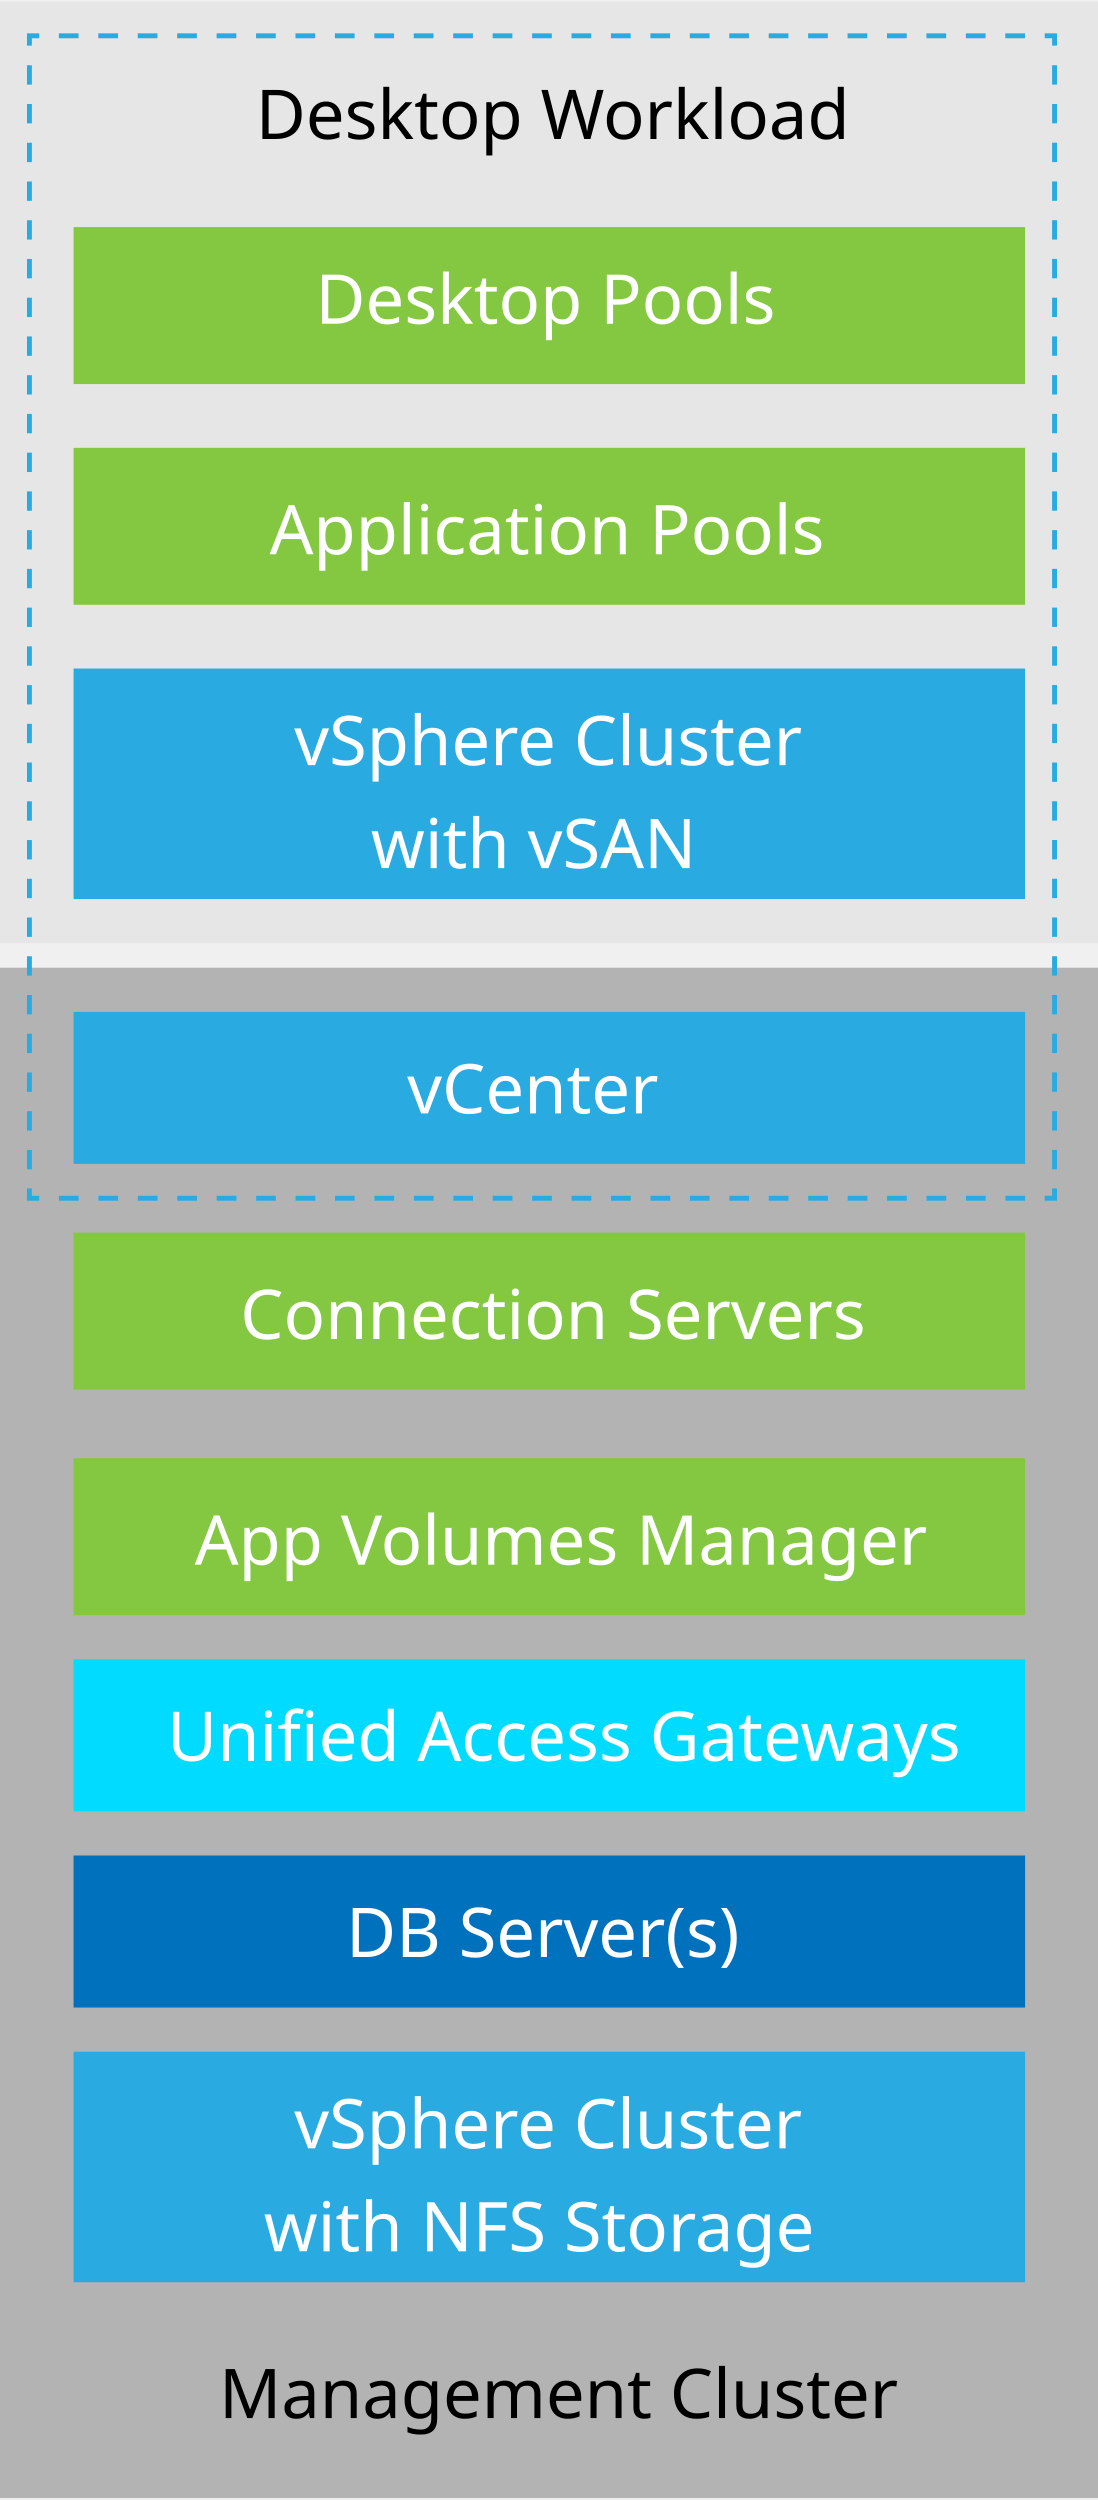
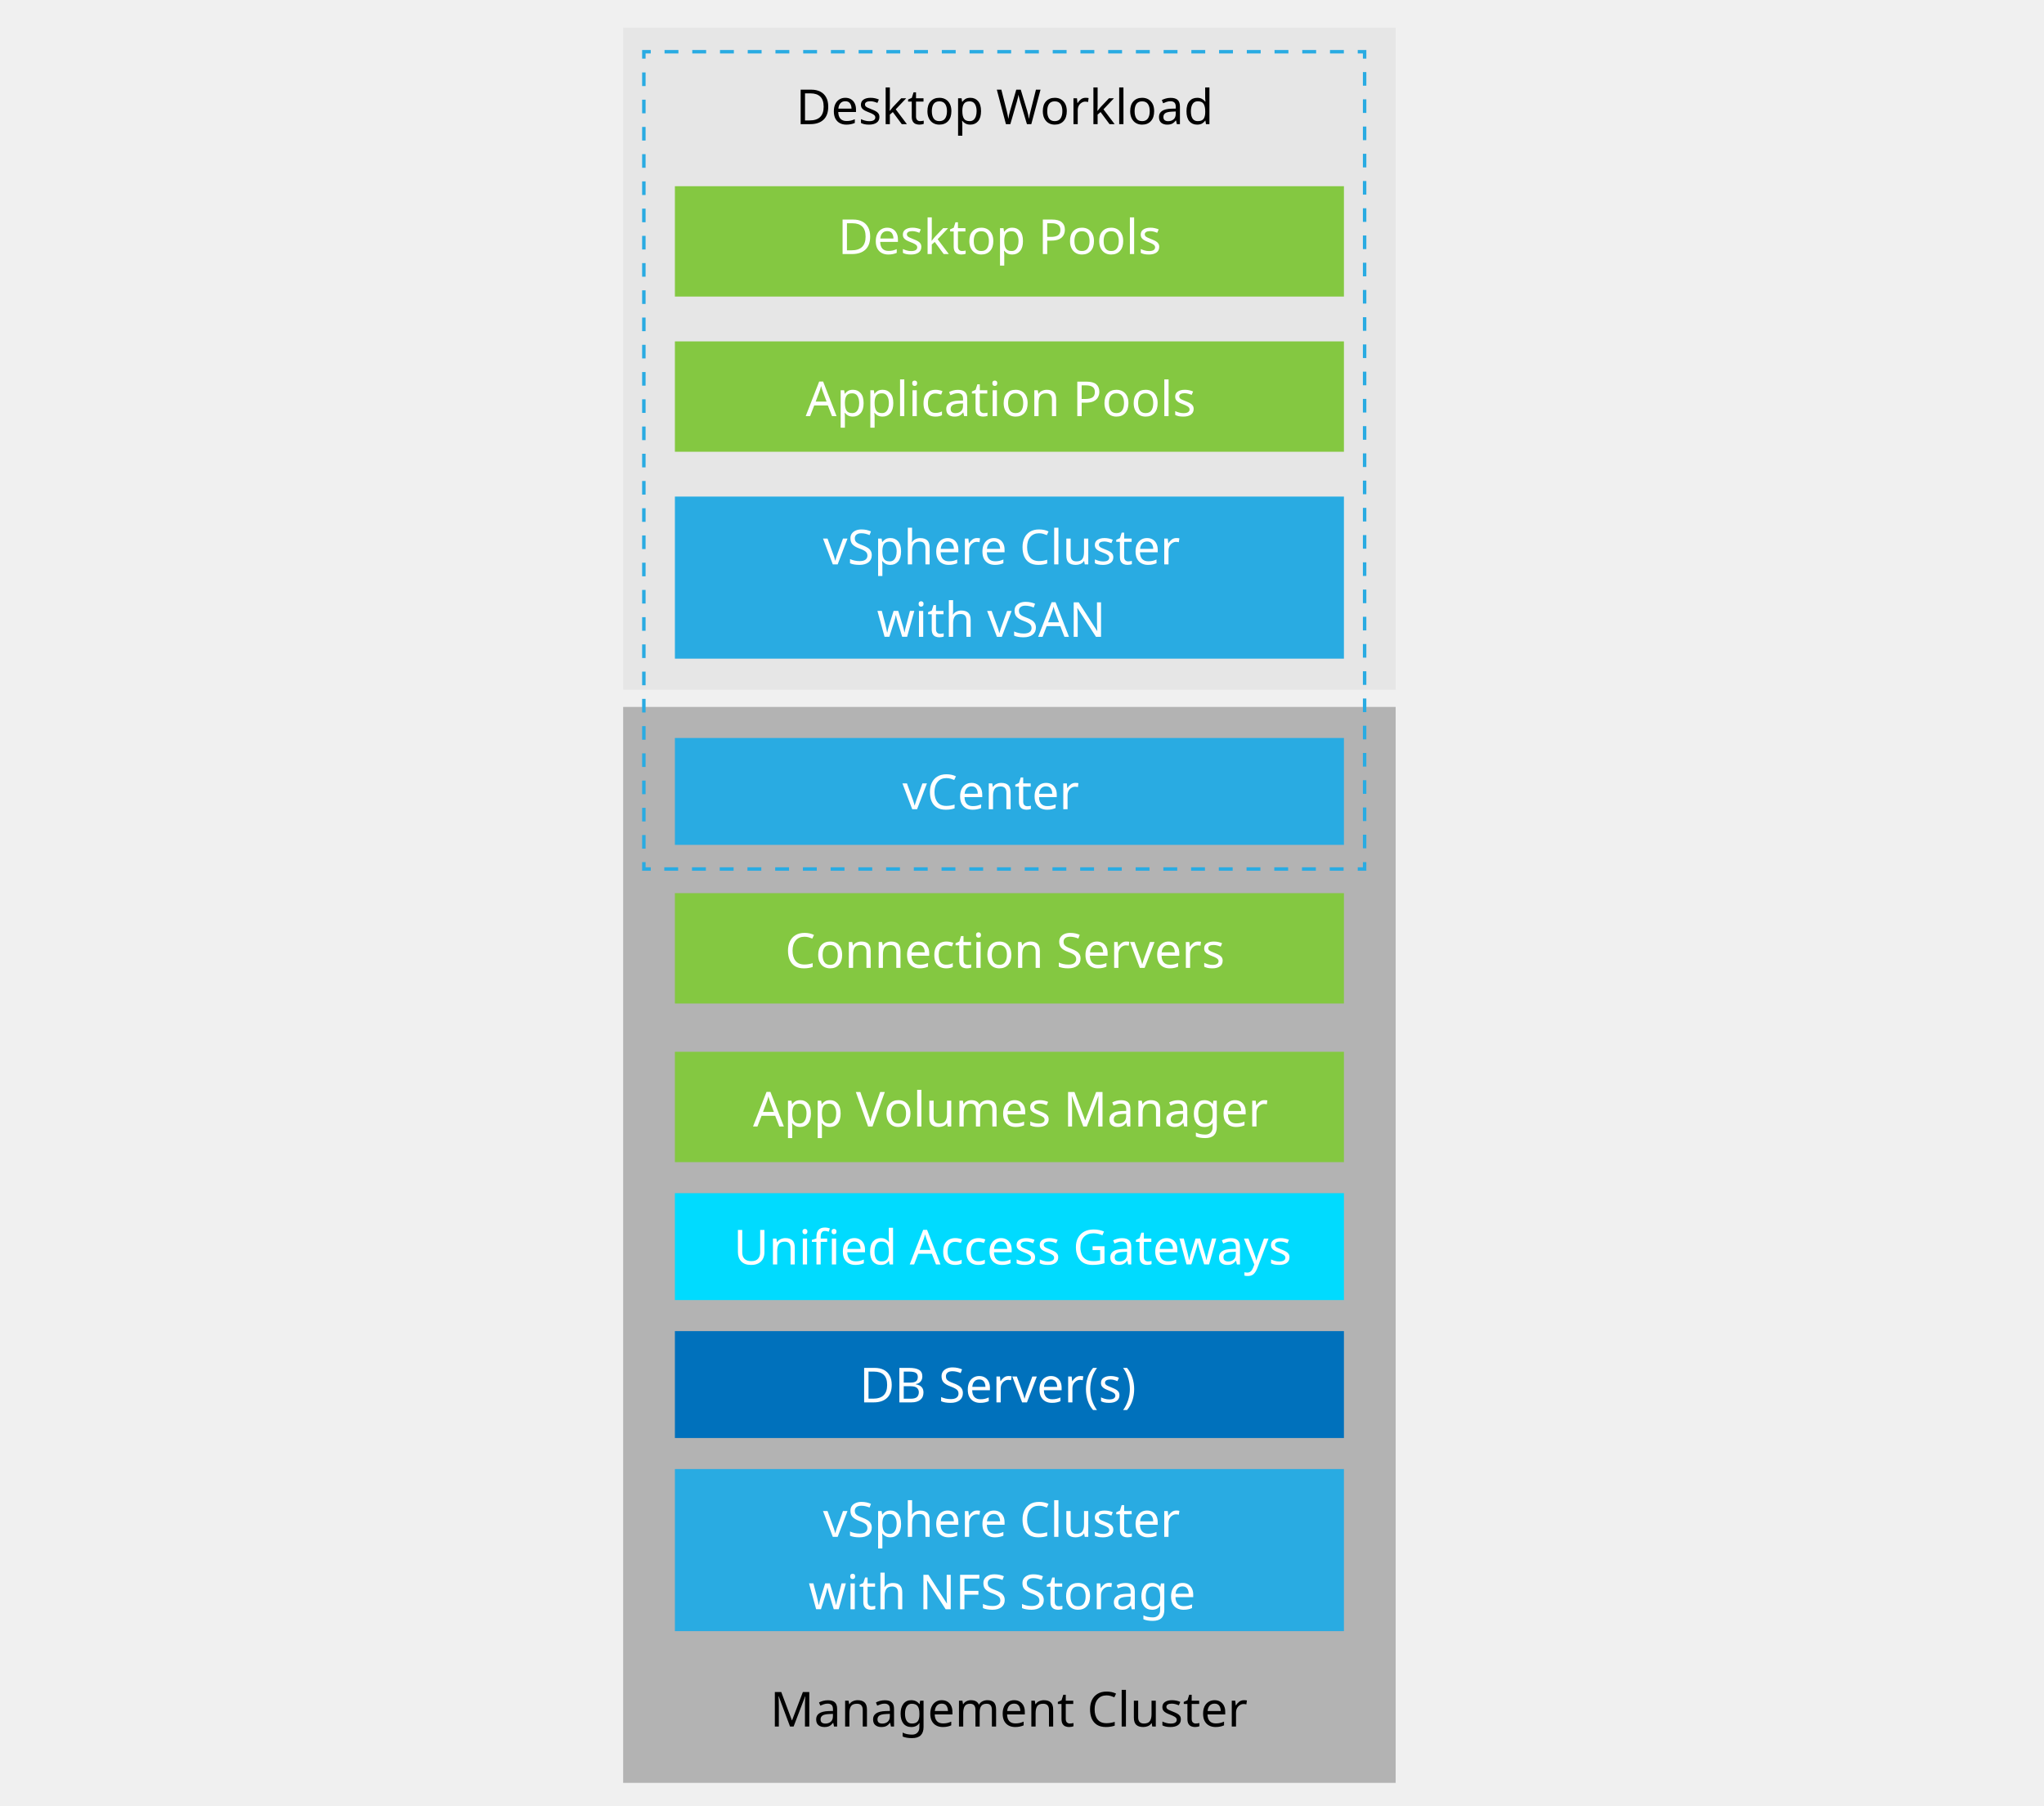
- <svg xmlns="http://www.w3.org/2000/svg" version="1.1" id="Layer_1" x="0px" y="0px" viewBox="0 0 223.7 509.7" style="enable-background:new 0 0 223.7 509.7;" xml:space="preserve">
+ <svg xmlns="http://www.w3.org/2000/svg" version="1.1" id="Layer_1" x="0px" y="0px" viewBox="0 0 592.7 523.7" style="enable-background:new 0 0 592.7 523.7;" xml:space="preserve">
  <style type="text/css">
	.st0{fill:#E6E6E6;}
	.st1{fill:#B3B3B3;}
	.st2{fill:#84C841;}
	.st3{fill:#29ABE2;}
	.st4{fill:#FFFFFF;}
	.st5{font-family:'IBMPlexSans';}
	.st6{font-size:14px;}
	.st7{fill:#0071BC;}
	.st8{fill:#00DBFF;}
	.st9{fill:none;stroke:#29ABE2;stroke-miterlimit:10;}
	.st10{fill:none;stroke:#29ABE2;stroke-miterlimit:10;stroke-dasharray:4.02,4.02;}
	.st11{fill:none;stroke:#29ABE2;stroke-miterlimit:10;stroke-dasharray:3.949,3.949;}
</style>
-   <rect y="0.3" class="st0" width="224" height="192" />
-   <rect y="197.3" class="st1" width="224" height="312" />
+   <rect x="180.7" y="8" class="st0" width="224" height="192" />
+   <rect x="180.7" y="205" class="st1" width="224" height="312" />
  <g>
-     <rect x="15" y="46.3" class="st2" width="194" height="32" />
+     <rect x="195.7" y="54" class="st2" width="194" height="32" />
  </g>
  <g>
-     <rect x="15" y="91.3" class="st2" width="194" height="32" />
+     <rect x="195.7" y="99" class="st2" width="194" height="32" />
  </g>
  <g>
-     <rect x="15" y="136.3" class="st3" width="194" height="47" />
+     <rect x="195.7" y="144" class="st3" width="194" height="47" />
  </g>
  <g>
-     <rect x="15" y="206.3" class="st3" width="194" height="31" />
+     <rect x="195.7" y="214" class="st3" width="194" height="31" />
  </g>
-   <text transform="matrix(1 0 0 1 64.2984 65.9998)" class="st4 st5 st6">Desktop Pools</text>
-   <text transform="matrix(1 0 0 1 54.9673 112.9998)" class="st4 st5 st6">Application Pools</text>
+   <text transform="matrix(1 0 0 1 242.9651 73.6665)" class="st4 st5 st6">Desktop Pools</text>
+   <text transform="matrix(1 0 0 1 233.634 120.6665)" class="st4 st5 st6">Application Pools</text>
  <g>
-     <rect x="15" y="251.3" class="st2" width="194" height="32" />
+     <rect x="195.7" y="259" class="st2" width="194" height="32" />
  </g>
-   <text transform="matrix(1 0 0 1 48.9688 272.9998)" class="st4 st5 st6">Connection Servers</text>
+   <text transform="matrix(1 0 0 1 227.6355 280.6665)" class="st4 st5 st6">Connection Servers</text>
  <g>
-     <rect x="15" y="297.3" class="st2" width="194" height="32" />
+     <rect x="195.7" y="305" class="st2" width="194" height="32" />
  </g>
-   <text transform="matrix(1 0 0 1 39.6934 318.9998)" class="st4 st5 st6">App Volumes Manager</text>
-   <text transform="matrix(1 0 0 1 83.0091 226.9998)" class="st4 st5 st6">vCenter</text>
+   <text transform="matrix(1 0 0 1 218.3601 326.6665)" class="st4 st5 st6">App Volumes Manager</text>
+   <text transform="matrix(1 0 0 1 261.6758 234.6665)" class="st4 st5 st6">vCenter</text>
  <g>
-     <rect x="15" y="378.3" class="st7" width="194" height="31" />
+     <rect x="195.7" y="386" class="st7" width="194" height="31" />
  </g>
-   <text transform="matrix(1 0 0 1 70.5493 398.9998)" class="st4 st5 st6">DB Server(s)</text>
+   <text transform="matrix(1 0 0 1 249.216 406.6665)" class="st4 st5 st6">DB Server(s)</text>
  <g>
-     <rect x="15" y="338.3" class="st8" width="194" height="31" />
+     <rect x="195.7" y="346" class="st8" width="194" height="31" />
  </g>
-   <text transform="matrix(1 0 0 1 34.0445 358.9998)" class="st4 st5 st6">Unified Access Gateways</text>
-   <text transform="matrix(1 0 0 1 59.9795 155.9998)" class="st4 st5 st6">vSphere Cluster</text>
-   <text transform="matrix(1 0 0 1 75.6101 176.9998)" class="st4 st5 st6">with vSAN</text>
+   <text transform="matrix(1 0 0 1 212.7112 366.6665)" class="st4 st5 st6">Unified Access Gateways</text>
+   <text transform="matrix(1 0 0 1 238.6462 163.6665)" class="st4 st5 st6">vSphere Cluster</text>
+   <text transform="matrix(1 0 0 1 254.2768 184.6665)" class="st4 st5 st6">with vSAN</text>
  <g>
-     <rect x="15" y="418.3" class="st3" width="194" height="47" />
+     <rect x="195.7" y="426" class="st3" width="194" height="47" />
  </g>
-   <text transform="matrix(1 0 0 1 59.9795 437.9998)" class="st4 st5 st6">vSphere Cluster</text>
-   <text transform="matrix(1 0 0 1 53.7725 458.9998)" class="st4 st5 st6">with NFS Storage</text>
-   <text transform="matrix(1 0 0 1 52.1394 28.3333)" class="st5 st6">Desktop Workload</text>
-   <text transform="matrix(1 0 0 1 44.6565 493.0003)" class="st5 st6">Management Cluster</text>
+   <text transform="matrix(1 0 0 1 238.6462 445.6665)" class="st4 st5 st6">vSphere Cluster</text>
+   <text transform="matrix(1 0 0 1 234.4392 466.6665)" class="st4 st5 st6">with NFS Storage</text>
+   <text transform="matrix(1 0 0 1 230.8062 36)" class="st5 st6">Desktop Workload</text>
+   <text transform="matrix(1 0 0 1 223.3232 500.667)" class="st5 st6">Management Cluster</text>
  <g>
    <g>
-       <polyline class="st9" points="215,242.3 215,244.3 213,244.3   " />
-       <line class="st10" x1="209" y1="244.3" x2="10" y2="244.3" />
-       <polyline class="st9" points="8,244.3 6,244.3 6,242.3   " />
-       <line class="st11" x1="6" y1="238.4" x2="6" y2="11.3" />
-       <polyline class="st9" points="6,9.3 6,7.3 8,7.3   " />
-       <line class="st10" x1="12" y1="7.3" x2="211" y2="7.3" />
-       <polyline class="st9" points="213,7.3 215,7.3 215,9.3   " />
-       <line class="st11" x1="215" y1="13.3" x2="215" y2="240.4" />
+       <polyline class="st9" points="395.7,250 395.7,252 393.7,252   " />
+       <line class="st10" x1="389.6" y1="252" x2="190.7" y2="252" />
+       <polyline class="st9" points="188.7,252 186.7,252 186.7,250   " />
+       <line class="st11" x1="186.7" y1="246.1" x2="186.7" y2="19" />
+       <polyline class="st9" points="186.7,17 186.7,15 188.7,15   " />
+       <line class="st10" x1="192.7" y1="15" x2="391.7" y2="15" />
+       <polyline class="st9" points="393.7,15 395.7,15 395.7,17   " />
+       <line class="st11" x1="395.7" y1="20.9" x2="395.7" y2="248" />
    </g>
  </g>
</svg>
